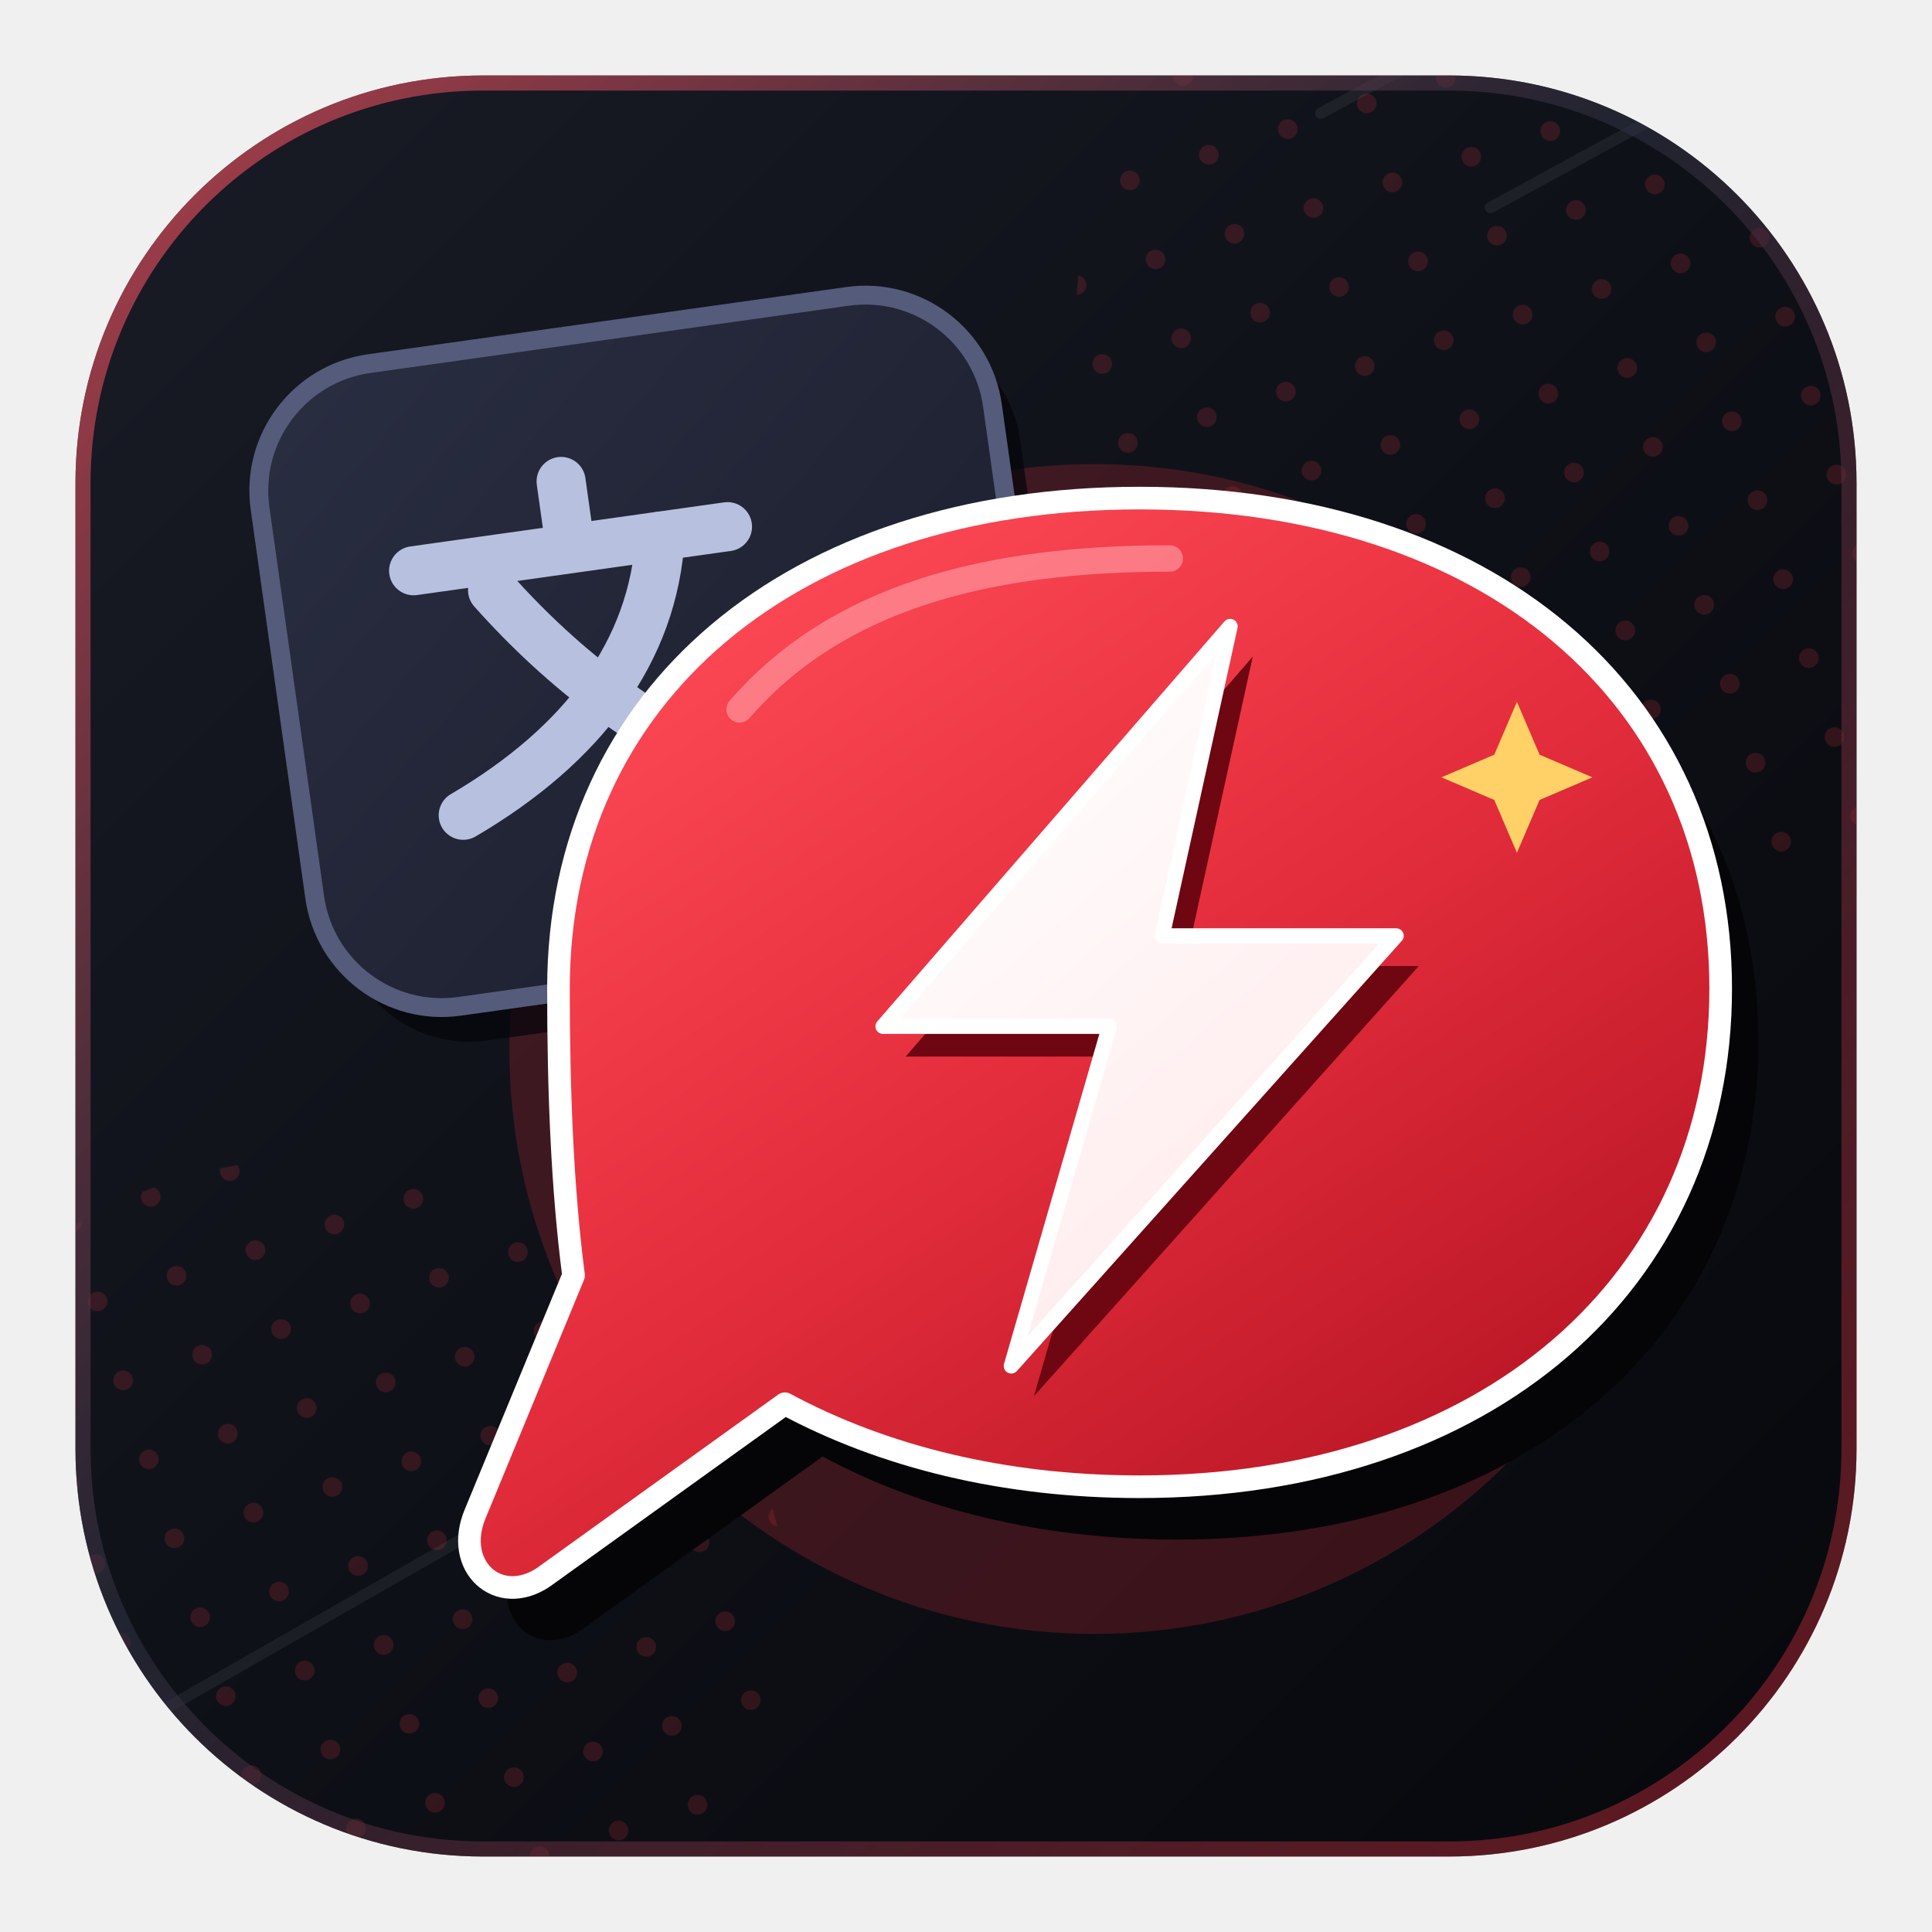
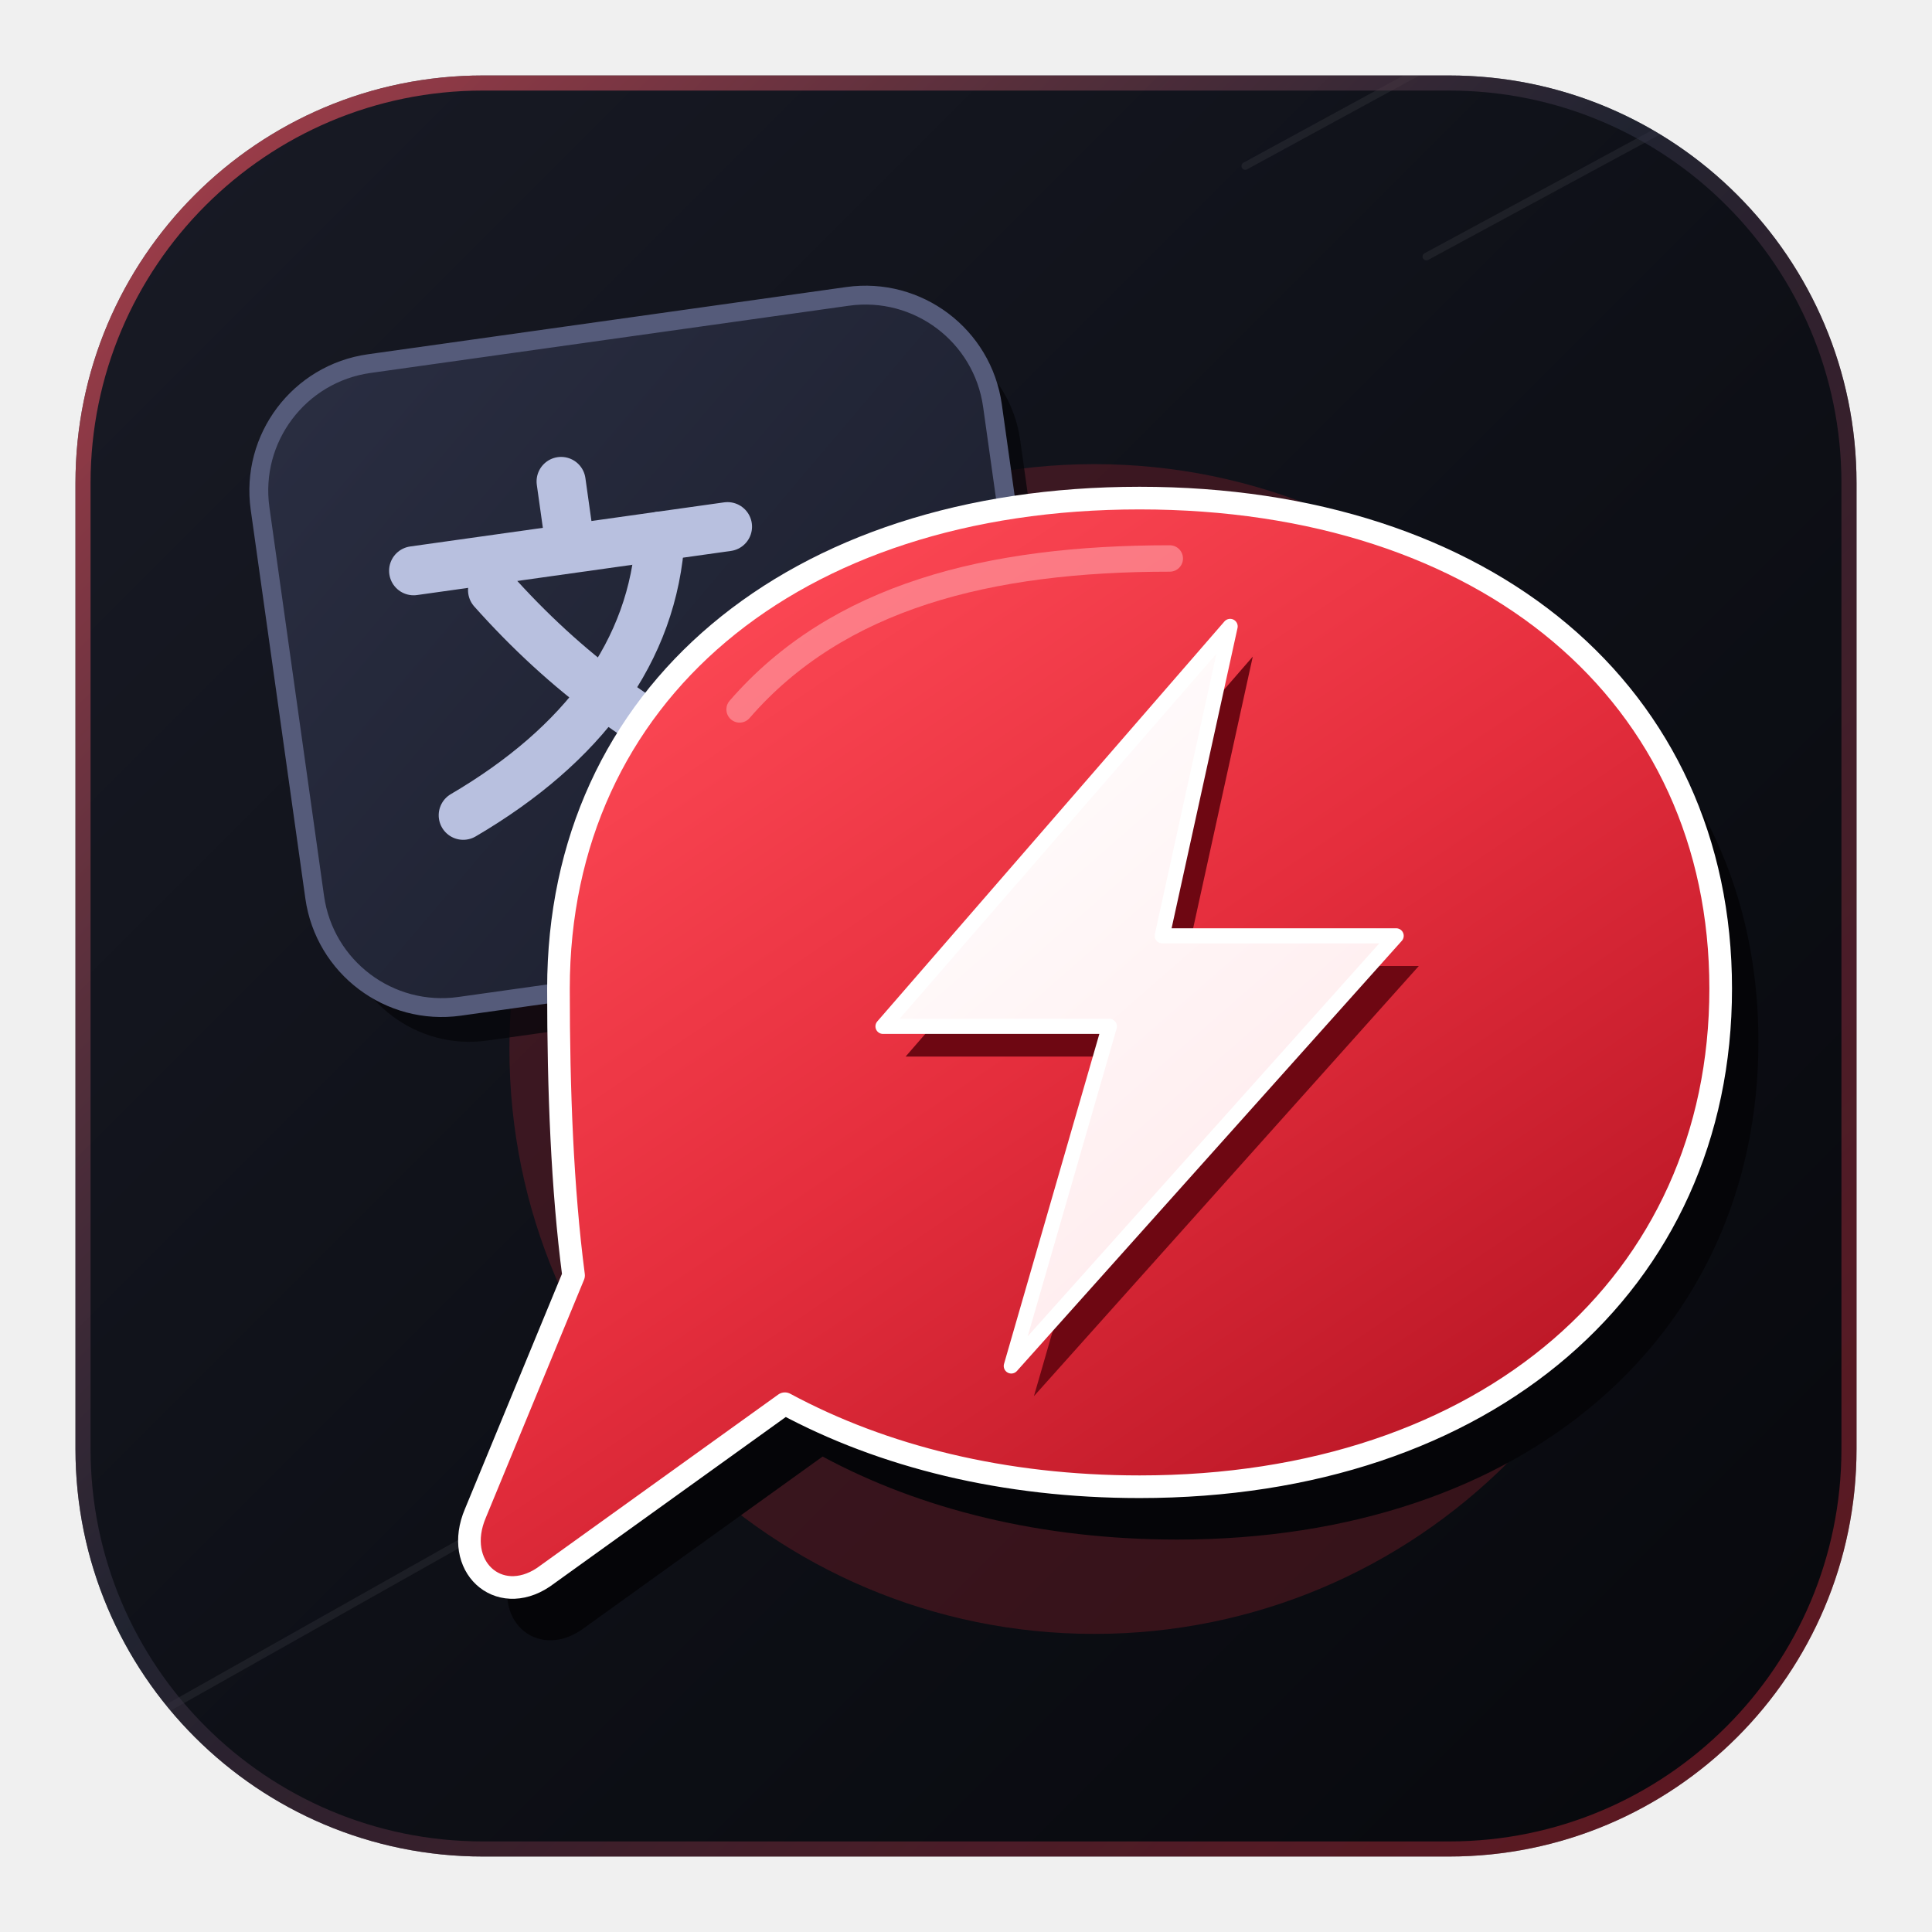
<svg xmlns="http://www.w3.org/2000/svg" viewBox="0 0 512 512" width="512" height="512">
  <defs>
    <linearGradient id="slateBg" x1="0%" y1="0%" x2="100%" y2="100%">
      <stop offset="0%" stop-color="#191B26" />
      <stop offset="52%" stop-color="#0E1017" />
      <stop offset="100%" stop-color="#07080C" />
    </linearGradient>
    <linearGradient id="slateRim" x1="0%" y1="0%" x2="100%" y2="100%">
      <stop offset="0%" stop-color="#FF5460" stop-opacity="0.65" />
      <stop offset="45%" stop-color="#2E3244" stop-opacity="0.55" />
      <stop offset="100%" stop-color="#E52E3D" stop-opacity="0.4" />
    </linearGradient>
    <linearGradient id="rawCard" x1="0%" y1="0%" x2="100%" y2="100%">
      <stop offset="0%" stop-color="#2A2E42" />
      <stop offset="100%" stop-color="#1A1D2B" />
    </linearGradient>
    <linearGradient id="crimsonBubble" x1="15%" y1="5%" x2="85%" y2="95%">
      <stop offset="0%" stop-color="#FF4B57" />
      <stop offset="48%" stop-color="#E52E3D" />
      <stop offset="100%" stop-color="#B31322" />
    </linearGradient>
    <linearGradient id="boltWhite" x1="20%" y1="0%" x2="80%" y2="100%">
      <stop offset="0%" stop-color="#FFFFFF" />
      <stop offset="100%" stop-color="#FFE8EA" />
    </linearGradient>
-     <pattern id="halftone" width="22" height="22" patternUnits="userSpaceOnUse" patternTransform="rotate(-18)">
-       <circle cx="6" cy="6" r="2.6" fill="#FF3B47" opacity="0.16" />
-     </pattern>
    <clipPath id="squircleClip">
      <rect x="20" y="20" width="472" height="472" rx="108" />
    </clipPath>
  </defs>
  <g clip-path="url(#squircleClip)">
    <rect x="20" y="20" width="472" height="472" fill="url(#slateBg)" />
-     <circle cx="430" cy="88" r="145" fill="url(#halftone)" />
-     <circle cx="84" cy="432" r="125" fill="url(#halftone)" />
-     <g stroke="#FFFFFF" stroke-opacity="0.06" stroke-width="3" stroke-linecap="round">
-       <line x1="350" y1="30" x2="480" y2="-40" />
-       <line x1="395" y1="55" x2="505" y2="-5" />
-       <line x1="40" y1="455" x2="145" y2="395" />
+     <g stroke="#FFFFFF" stroke-opacity="0.06" stroke-width="2" stroke-linecap="round">
+       <line x1="330" y1="44" x2="475" y2="-35" />
+       <line x1="378" y1="68" x2="500" y2="2" />
+       <line x1="42" y1="454" x2="152" y2="392" />
    </g>
-     <circle cx="290" cy="278" r="155" fill="#E52E3D" opacity="0.22" />
+     <circle cx="290" cy="278" r="155" fill="#E52E3D" opacity="0.20" />
  </g>
  <rect x="22" y="22" width="468" height="468" rx="106" fill="none" stroke="url(#slateRim)" stroke-width="4" />
  <g transform="translate(178, 178) rotate(-8)">
    <rect x="-102" y="-92" width="196" height="172" rx="34" fill="#050609" opacity="0.75" transform="translate(6, 10)" />
    <rect x="-102" y="-92" width="196" height="172" rx="34" fill="url(#rawCard)" stroke="#555B7A" stroke-width="5" />
    <g stroke="#B8C0DF" stroke-width="13" stroke-linecap="round" stroke-linejoin="round" fill="none" transform="translate(-22, -10)">
      <line x1="0" y1="-44" x2="0" y2="-28" />
      <line x1="-42" y1="-26" x2="42" y2="-26" />
      <path d="M 24,-26 C 18,4 -4,26 -38,40" />
      <path d="M -22,-18 C -6,6 14,26 38,40" />
    </g>
  </g>
  <g transform="translate(20, 14)">
    <path d="M 282,118              C 374,118 436,170 436,248              C 436,326 374,380 282,380              C 246,380 214,372 188,358              L 124,404              C 112,412 100,401 106,387              L 132,324              C 129,301 128,275 128,248              C 128,170 190,118 282,118 Z" fill="#050508" transform="translate(10, 14)" />
    <path d="M 282,118              C 374,118 436,170 436,248              C 436,326 374,380 282,380              C 246,380 214,372 188,358              L 124,404              C 112,412 100,401 106,387              L 132,324              C 129,301 128,275 128,248              C 128,170 190,118 282,118 Z" fill="url(#crimsonBubble)" stroke="#FFFFFF" stroke-width="6" stroke-linejoin="round" />
    <path d="M 176,174 C 202,144 242,134 290,134" fill="none" stroke="#FF9AA2" stroke-width="7" stroke-linecap="round" opacity="0.65" />
    <polygon points="306,152 214,258 274,258 248,348 350,234 288,234" fill="#6E0712" transform="translate(6, 8)" />
    <polygon points="306,152 214,258 274,258 248,348 350,234 288,234" fill="url(#boltWhite)" stroke="#FFFFFF" stroke-width="4" stroke-linejoin="round" />
-     <path d="M 382,172 L 388,186 L 402,192 L 388,198 L 382,212 L 376,198 L 362,192 L 376,186 Z" fill="#FFD166" />
  </g>
</svg>
